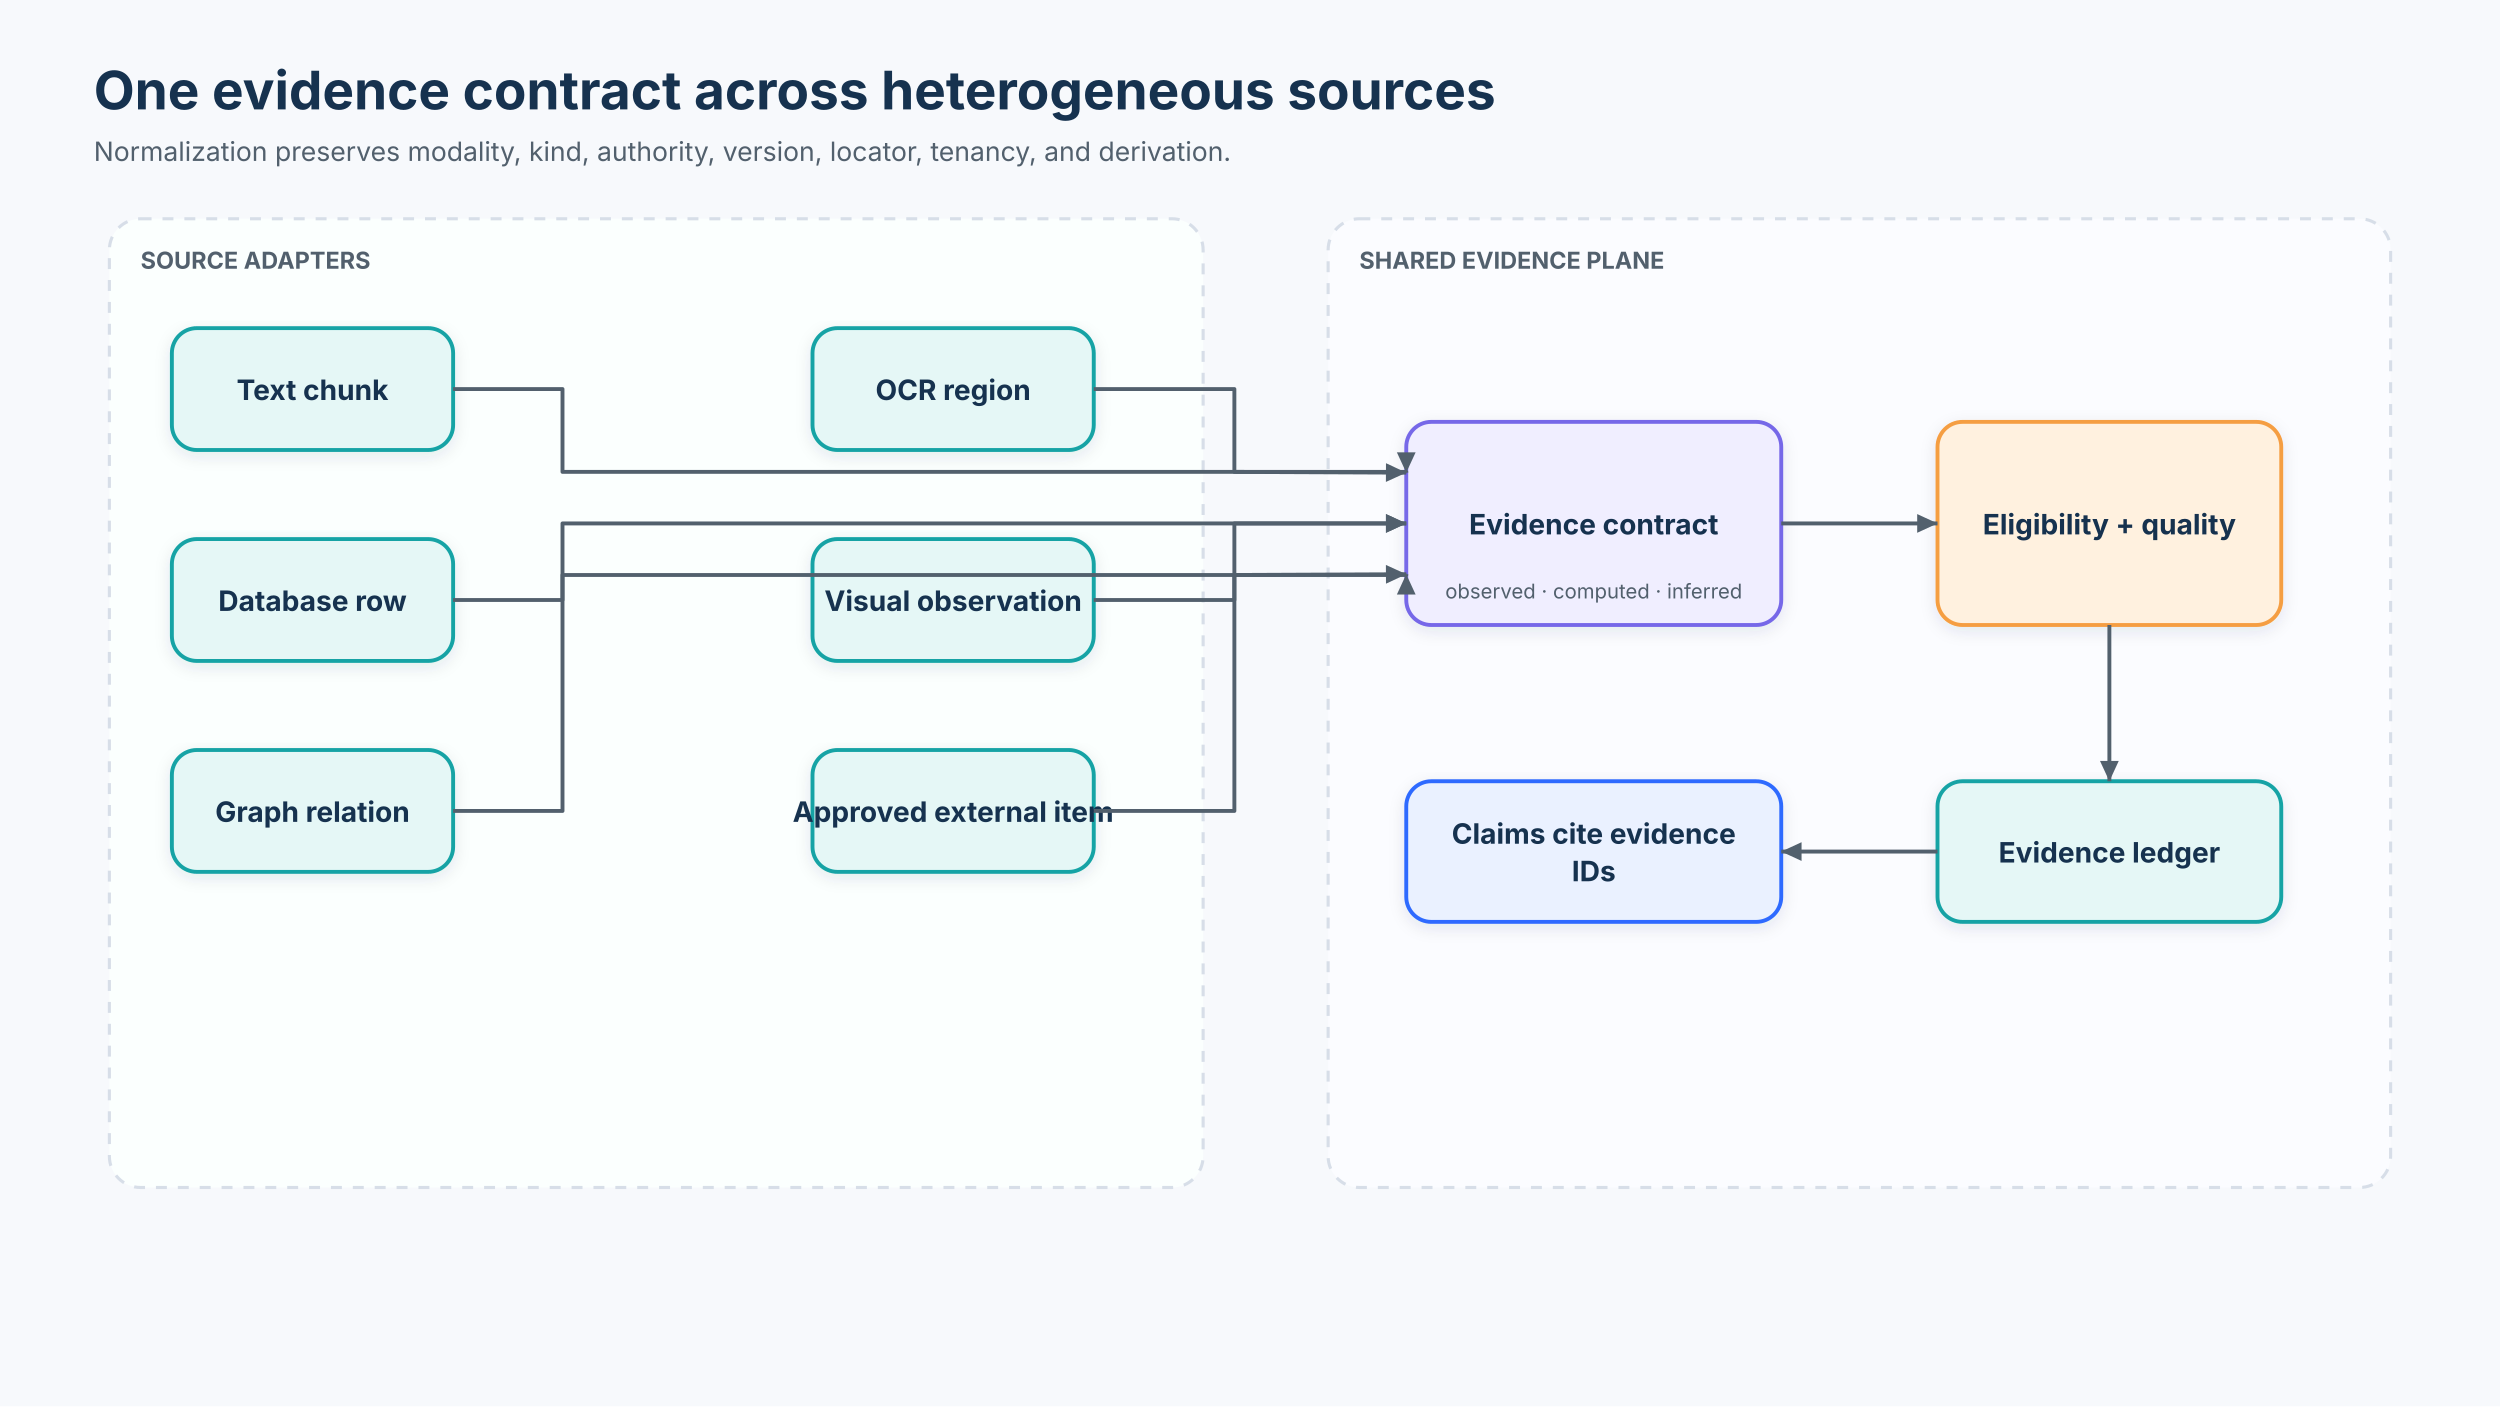
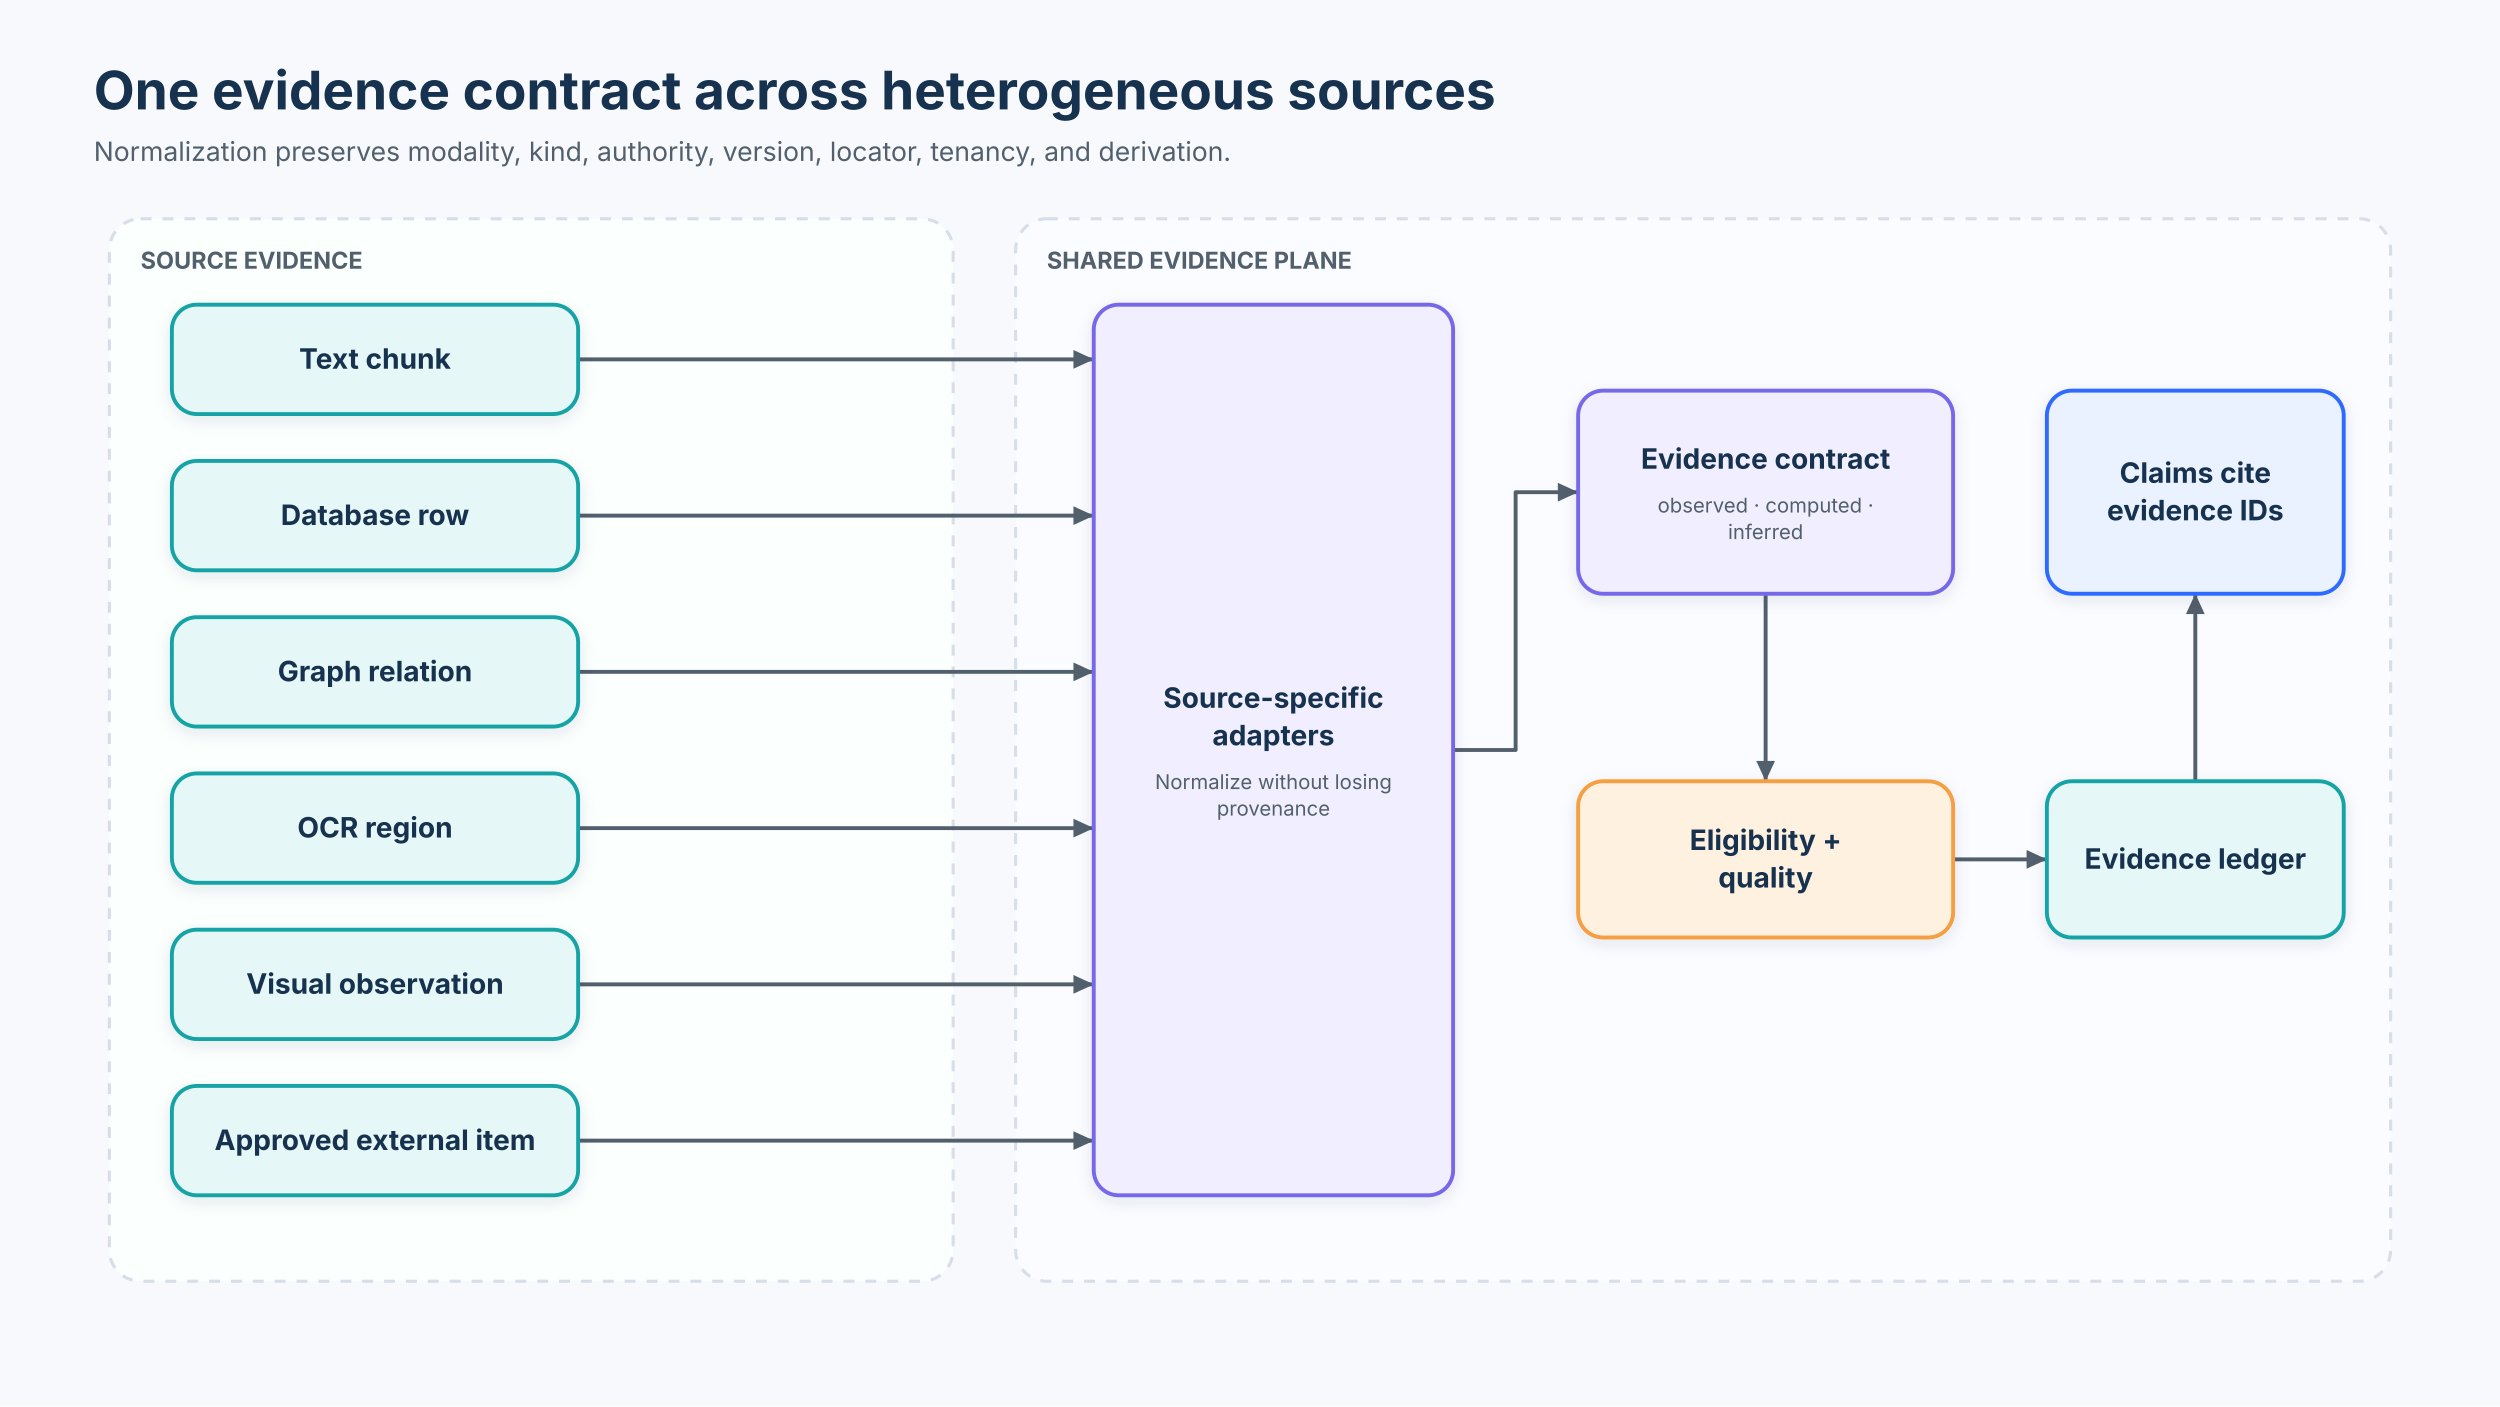
<svg xmlns="http://www.w3.org/2000/svg" width="1600" height="900" viewBox="0 0 1600 900" role="img" aria-labelledby="title desc">
  <defs>
    <filter id="shadow" x="-10%" y="-10%" width="120%" height="130%">
      <feDropShadow dx="0" dy="3" stdDeviation="5" flood-color="#16324F" flood-opacity="0.10" />
    </filter>
  </defs>
  <rect width="100%" height="100%" fill="#F7F9FC" />
-   <text x="60" y="70" font-family="Inter,Arial,sans-serif" font-size="34" font-weight="700" fill="#16324F">One evidence contract across heterogeneous sources</text>
-   <text x="60" y="103" font-family="Inter,Arial,sans-serif" font-size="17" fill="#52606D">Normalization preserves modality, kind, authority, version, locator, tenancy, and derivation.</text>
-   <rect x="70" y="140" width="700" height="620" rx="20" fill="#FBFFFE" stroke="#D7DEE8" stroke-width="2" stroke-dasharray="7 7" />
-   <text x="90" y="172" font-family="Inter,Arial,sans-serif" font-size="15" font-weight="700" fill="#52606D">SOURCE ADAPTERS</text>
-   <rect x="850" y="140" width="680" height="620" rx="20" fill="#FBFCFF" stroke="#D7DEE8" stroke-width="2" stroke-dasharray="7 7" />
-   <text x="870" y="172" font-family="Inter,Arial,sans-serif" font-size="15" font-weight="700" fill="#52606D">SHARED EVIDENCE PLANE</text>
-   <rect x="110" y="210" width="180" height="78" rx="16" fill="#E5F7F6" stroke="#16A3A5" stroke-width="2.5" filter="url(#shadow)" />
-   <text x="200.0" y="256.0" text-anchor="middle" font-family="Inter,Arial,sans-serif" font-size="18" font-weight="700" fill="#16324F">Text chunk</text>
-   <rect x="110" y="345" width="180" height="78" rx="16" fill="#E5F7F6" stroke="#16A3A5" stroke-width="2.5" filter="url(#shadow)" />
-   <text x="200.0" y="391.0" text-anchor="middle" font-family="Inter,Arial,sans-serif" font-size="18" font-weight="700" fill="#16324F">Database row</text>
-   <rect x="110" y="480" width="180" height="78" rx="16" fill="#E5F7F6" stroke="#16A3A5" stroke-width="2.5" filter="url(#shadow)" />
-   <text x="200.0" y="526.0" text-anchor="middle" font-family="Inter,Arial,sans-serif" font-size="18" font-weight="700" fill="#16324F">Graph relation</text>
-   <rect x="520" y="210" width="180" height="78" rx="16" fill="#E5F7F6" stroke="#16A3A5" stroke-width="2.5" filter="url(#shadow)" />
-   <text x="610.0" y="256.0" text-anchor="middle" font-family="Inter,Arial,sans-serif" font-size="18" font-weight="700" fill="#16324F">OCR region</text>
-   <rect x="520" y="345" width="180" height="78" rx="16" fill="#E5F7F6" stroke="#16A3A5" stroke-width="2.5" filter="url(#shadow)" />
-   <text x="610.0" y="391.0" text-anchor="middle" font-family="Inter,Arial,sans-serif" font-size="18" font-weight="700" fill="#16324F">Visual observation</text>
-   <rect x="520" y="480" width="180" height="78" rx="16" fill="#E5F7F6" stroke="#16A3A5" stroke-width="2.5" filter="url(#shadow)" />
-   <text x="610.0" y="526.0" text-anchor="middle" font-family="Inter,Arial,sans-serif" font-size="18" font-weight="700" fill="#16324F">Approved external item</text>
-   <rect x="900" y="270" width="240" height="130" rx="16" fill="#F0EEFF" stroke="#7667E8" stroke-width="2.5" filter="url(#shadow)" />
-   <text x="1020.0" y="342.0" text-anchor="middle" font-family="Inter,Arial,sans-serif" font-size="18" font-weight="700" fill="#16324F">Evidence contract</text>
-   <text x="1020.0" y="383" text-anchor="middle" font-family="Inter,Arial,sans-serif" font-size="13" fill="#52606D">observed · computed · inferred</text>
-   <rect x="1240" y="270" width="220" height="130" rx="16" fill="#FFF1DF" stroke="#F59E42" stroke-width="2.5" filter="url(#shadow)" />
-   <text x="1350.0" y="342.0" text-anchor="middle" font-family="Inter,Arial,sans-serif" font-size="18" font-weight="700" fill="#16324F">Eligibility + quality</text>
-   <rect x="1240" y="500" width="220" height="90" rx="16" fill="#E5F7F6" stroke="#16A3A5" stroke-width="2.5" filter="url(#shadow)" />
-   <text x="1350.0" y="552.0" text-anchor="middle" font-family="Inter,Arial,sans-serif" font-size="18" font-weight="700" fill="#16324F">Evidence ledger</text>
-   <rect x="900" y="500" width="240" height="90" rx="16" fill="#EAF1FF" stroke="#2F6BFF" stroke-width="2.5" filter="url(#shadow)" />
-   <text x="1020.0" y="540.0" text-anchor="middle" font-family="Inter,Arial,sans-serif" font-size="18" font-weight="700" fill="#16324F">Claims cite evidence</text>
-   <text x="1020.0" y="564.0" text-anchor="middle" font-family="Inter,Arial,sans-serif" font-size="18" font-weight="700" fill="#16324F">IDs</text>
-   <path d="M 290 249.0 L 360 249 L 360 302 L 900 302 L 900 302.5" fill="none" stroke="#52606D" stroke-width="2.5" stroke-linejoin="round" />
-   <polygon points="900,302.5 894.0,289.5 906.0,289.5" fill="#52606D" />
-   <path d="M 290 384.0 L 360 384 L 360 335 L 900 335 L 900 335.0" fill="none" stroke="#52606D" stroke-width="2.5" stroke-linejoin="round" />
-   <polygon points="900,335.0 887.0,341.0 887.0,329.0" fill="#52606D" />
-   <path d="M 290 519.0 L 360 519 L 360 368 L 900 368 L 900 367.5" fill="none" stroke="#52606D" stroke-width="2.5" stroke-linejoin="round" />
-   <polygon points="900,367.5 906.0,380.5 894.0,380.5" fill="#52606D" />
-   <path d="M 700 249.0 L 790 249 L 790 302 L 900 302.5" fill="none" stroke="#52606D" stroke-width="2.5" stroke-linejoin="round" />
-   <polygon points="900,302.5 886.973,308.441 887.027,296.441" fill="#52606D" />
-   <path d="M 700 384.0 L 790 384 L 790 335 L 900 335.0" fill="none" stroke="#52606D" stroke-width="2.5" stroke-linejoin="round" />
-   <polygon points="900,335.0 887.0,341.0 887.0,329.0" fill="#52606D" />
-   <path d="M 700 519.0 L 790 519 L 790 368 L 900 367.5" fill="none" stroke="#52606D" stroke-width="2.5" stroke-linejoin="round" />
-   <polygon points="900,367.5 887.027,373.559 886.973,361.559" fill="#52606D" />
-   <path d="M 1140 335.0 L 1240 335.0" fill="none" stroke="#52606D" stroke-width="2.5" stroke-linejoin="round" />
-   <polygon points="1240,335.0 1227.0,341.0 1227.0,329.0" fill="#52606D" />
-   <path d="M 1350.0 400 L 1350.0 500" fill="none" stroke="#52606D" stroke-width="2.5" stroke-linejoin="round" />
-   <polygon points="1350.0,500 1344.0,487.0 1356.0,487.0" fill="#52606D" />
-   <path d="M 1240 545.0 L 1140 545.0" fill="none" stroke="#52606D" stroke-width="2.5" stroke-linejoin="round" />
-   <polygon points="1140,545.0 1153.0,539.0 1153.0,551.0" fill="#52606D" />
+   <text x="60" y="70" font-family="Inter, Arial, sans-serif" font-size="34" font-weight="700" fill="#16324F">One evidence contract across heterogeneous sources</text>
+   <text x="60" y="103" font-family="Inter, Arial, sans-serif" font-size="17" fill="#52606D">Normalization preserves modality, kind, authority, version, locator, tenancy, and derivation.</text>
+   <rect x="70" y="140" width="540" height="680" rx="20" fill="#FBFFFE" stroke="#D7DEE8" stroke-width="2" stroke-dasharray="7 7" />
+   <text x="90" y="172" font-family="Inter, Arial, sans-serif" font-size="15" font-weight="700" fill="#52606D">SOURCE EVIDENCE</text>
+   <rect x="650" y="140" width="880" height="680" rx="20" fill="#FBFCFF" stroke="#D7DEE8" stroke-width="2" stroke-dasharray="7 7" />
+   <text x="670" y="172" font-family="Inter, Arial, sans-serif" font-size="15" font-weight="700" fill="#52606D">SHARED EVIDENCE PLANE</text>
+   <path d="M 370 230.0 L 700 230.0" fill="none" stroke="#52606D" stroke-width="2.5" stroke-linecap="round" stroke-linejoin="round" />
+   <polygon points="700,230.0 687.0,236.0 687.0,224.0" fill="#52606D" />
+   <path d="M 370 330.0 L 700 330.0" fill="none" stroke="#52606D" stroke-width="2.5" stroke-linecap="round" stroke-linejoin="round" />
+   <polygon points="700,330.0 687.0,336.0 687.0,324.0" fill="#52606D" />
+   <path d="M 370 430.0 L 700 430.0" fill="none" stroke="#52606D" stroke-width="2.5" stroke-linecap="round" stroke-linejoin="round" />
+   <polygon points="700,430.0 687.0,436.0 687.0,424.0" fill="#52606D" />
+   <path d="M 370 530.0 L 700 530.0" fill="none" stroke="#52606D" stroke-width="2.5" stroke-linecap="round" stroke-linejoin="round" />
+   <polygon points="700,530.0 687.0,536.0 687.0,524.0" fill="#52606D" />
+   <path d="M 370 630.0 L 700 630.0" fill="none" stroke="#52606D" stroke-width="2.5" stroke-linecap="round" stroke-linejoin="round" />
+   <polygon points="700,630.0 687.0,636.0 687.0,624.0" fill="#52606D" />
+   <path d="M 370 730.0 L 700 730.0" fill="none" stroke="#52606D" stroke-width="2.5" stroke-linecap="round" stroke-linejoin="round" />
+   <polygon points="700,730.0 687.0,736.0 687.0,724.0" fill="#52606D" />
+   <path d="M 930 480.0 L 970 480 L 970 315 L 1010 315.0" fill="none" stroke="#52606D" stroke-width="2.5" stroke-linecap="round" stroke-linejoin="round" />
+   <polygon points="1010,315.0 997.0,321.0 997.0,309.0" fill="#52606D" />
+   <path d="M 1130.0 380 L 1130.0 500" fill="none" stroke="#52606D" stroke-width="2.5" stroke-linecap="round" stroke-linejoin="round" />
+   <polygon points="1130.0,500 1124.0,487.0 1136.0,487.0" fill="#52606D" />
+   <path d="M 1250 550.0 L 1310 550.0" fill="none" stroke="#52606D" stroke-width="2.5" stroke-linecap="round" stroke-linejoin="round" />
+   <polygon points="1310,550.0 1297.0,556.0 1297.0,544.0" fill="#52606D" />
+   <path d="M 1405.0 500 L 1405.0 380" fill="none" stroke="#52606D" stroke-width="2.5" stroke-linecap="round" stroke-linejoin="round" />
+   <polygon points="1405.0,380 1411.0,393.0 1399.0,393.0" fill="#52606D" />
+   <rect x="110" y="195" width="260" height="70" rx="16" fill="#E5F7F6" stroke="#16A3A5" stroke-width="2.5" filter="url(#shadow)" />
+   <text x="240.0" y="236.0" text-anchor="middle" font-family="Inter, Arial, sans-serif" font-size="18" font-weight="700" fill="#16324F">Text chunk</text>
+   <rect x="110" y="295" width="260" height="70" rx="16" fill="#E5F7F6" stroke="#16A3A5" stroke-width="2.5" filter="url(#shadow)" />
+   <text x="240.0" y="336.0" text-anchor="middle" font-family="Inter, Arial, sans-serif" font-size="18" font-weight="700" fill="#16324F">Database row</text>
+   <rect x="110" y="395" width="260" height="70" rx="16" fill="#E5F7F6" stroke="#16A3A5" stroke-width="2.5" filter="url(#shadow)" />
+   <text x="240.0" y="436.0" text-anchor="middle" font-family="Inter, Arial, sans-serif" font-size="18" font-weight="700" fill="#16324F">Graph relation</text>
+   <rect x="110" y="495" width="260" height="70" rx="16" fill="#E5F7F6" stroke="#16A3A5" stroke-width="2.5" filter="url(#shadow)" />
+   <text x="240.0" y="536.0" text-anchor="middle" font-family="Inter, Arial, sans-serif" font-size="18" font-weight="700" fill="#16324F">OCR region</text>
+   <rect x="110" y="595" width="260" height="70" rx="16" fill="#E5F7F6" stroke="#16A3A5" stroke-width="2.5" filter="url(#shadow)" />
+   <text x="240.0" y="636.0" text-anchor="middle" font-family="Inter, Arial, sans-serif" font-size="18" font-weight="700" fill="#16324F">Visual observation</text>
+   <rect x="110" y="695" width="260" height="70" rx="16" fill="#E5F7F6" stroke="#16A3A5" stroke-width="2.5" filter="url(#shadow)" />
+   <text x="240.0" y="736.0" text-anchor="middle" font-family="Inter, Arial, sans-serif" font-size="18" font-weight="700" fill="#16324F">Approved external item</text>
+   <rect x="700" y="195" width="230" height="570" rx="16" fill="#F0EEFF" stroke="#7667E8" stroke-width="2.5" filter="url(#shadow)" />
+   <text x="815.0" y="453.0" text-anchor="middle" font-family="Inter, Arial, sans-serif" font-size="18" font-weight="700" fill="#16324F">Source-specific</text>
+   <text x="815.0" y="477.0" text-anchor="middle" font-family="Inter, Arial, sans-serif" font-size="18" font-weight="700" fill="#16324F">adapters</text>
+   <text x="815.0" y="505.0" text-anchor="middle" font-family="Inter, Arial, sans-serif" font-size="13" fill="#52606D">Normalize without losing</text>
+   <text x="815.0" y="522.0" text-anchor="middle" font-family="Inter, Arial, sans-serif" font-size="13" fill="#52606D">provenance</text>
+   <rect x="1010" y="250" width="240" height="130" rx="16" fill="#F0EEFF" stroke="#7667E8" stroke-width="2.5" filter="url(#shadow)" />
+   <text x="1130.0" y="300.0" text-anchor="middle" font-family="Inter, Arial, sans-serif" font-size="18" font-weight="700" fill="#16324F">Evidence contract</text>
+   <text x="1130.0" y="328.0" text-anchor="middle" font-family="Inter, Arial, sans-serif" font-size="13" fill="#52606D">observed · computed ·</text>
+   <text x="1130.0" y="345.0" text-anchor="middle" font-family="Inter, Arial, sans-serif" font-size="13" fill="#52606D">inferred</text>
+   <rect x="1010" y="500" width="240" height="100" rx="16" fill="#FFF1DF" stroke="#F59E42" stroke-width="2.5" filter="url(#shadow)" />
+   <text x="1130.0" y="544.0" text-anchor="middle" font-family="Inter, Arial, sans-serif" font-size="18" font-weight="700" fill="#16324F">Eligibility +</text>
+   <text x="1130.0" y="568.0" text-anchor="middle" font-family="Inter, Arial, sans-serif" font-size="18" font-weight="700" fill="#16324F">quality</text>
+   <rect x="1310" y="500" width="190" height="100" rx="16" fill="#E5F7F6" stroke="#16A3A5" stroke-width="2.5" filter="url(#shadow)" />
+   <text x="1405.0" y="556.0" text-anchor="middle" font-family="Inter, Arial, sans-serif" font-size="18" font-weight="700" fill="#16324F">Evidence ledger</text>
+   <rect x="1310" y="250" width="190" height="130" rx="16" fill="#EAF1FF" stroke="#2F6BFF" stroke-width="2.5" filter="url(#shadow)" />
+   <text x="1405.0" y="309.0" text-anchor="middle" font-family="Inter, Arial, sans-serif" font-size="18" font-weight="700" fill="#16324F">Claims cite</text>
+   <text x="1405.0" y="333.0" text-anchor="middle" font-family="Inter, Arial, sans-serif" font-size="18" font-weight="700" fill="#16324F">evidence IDs</text>
</svg>
